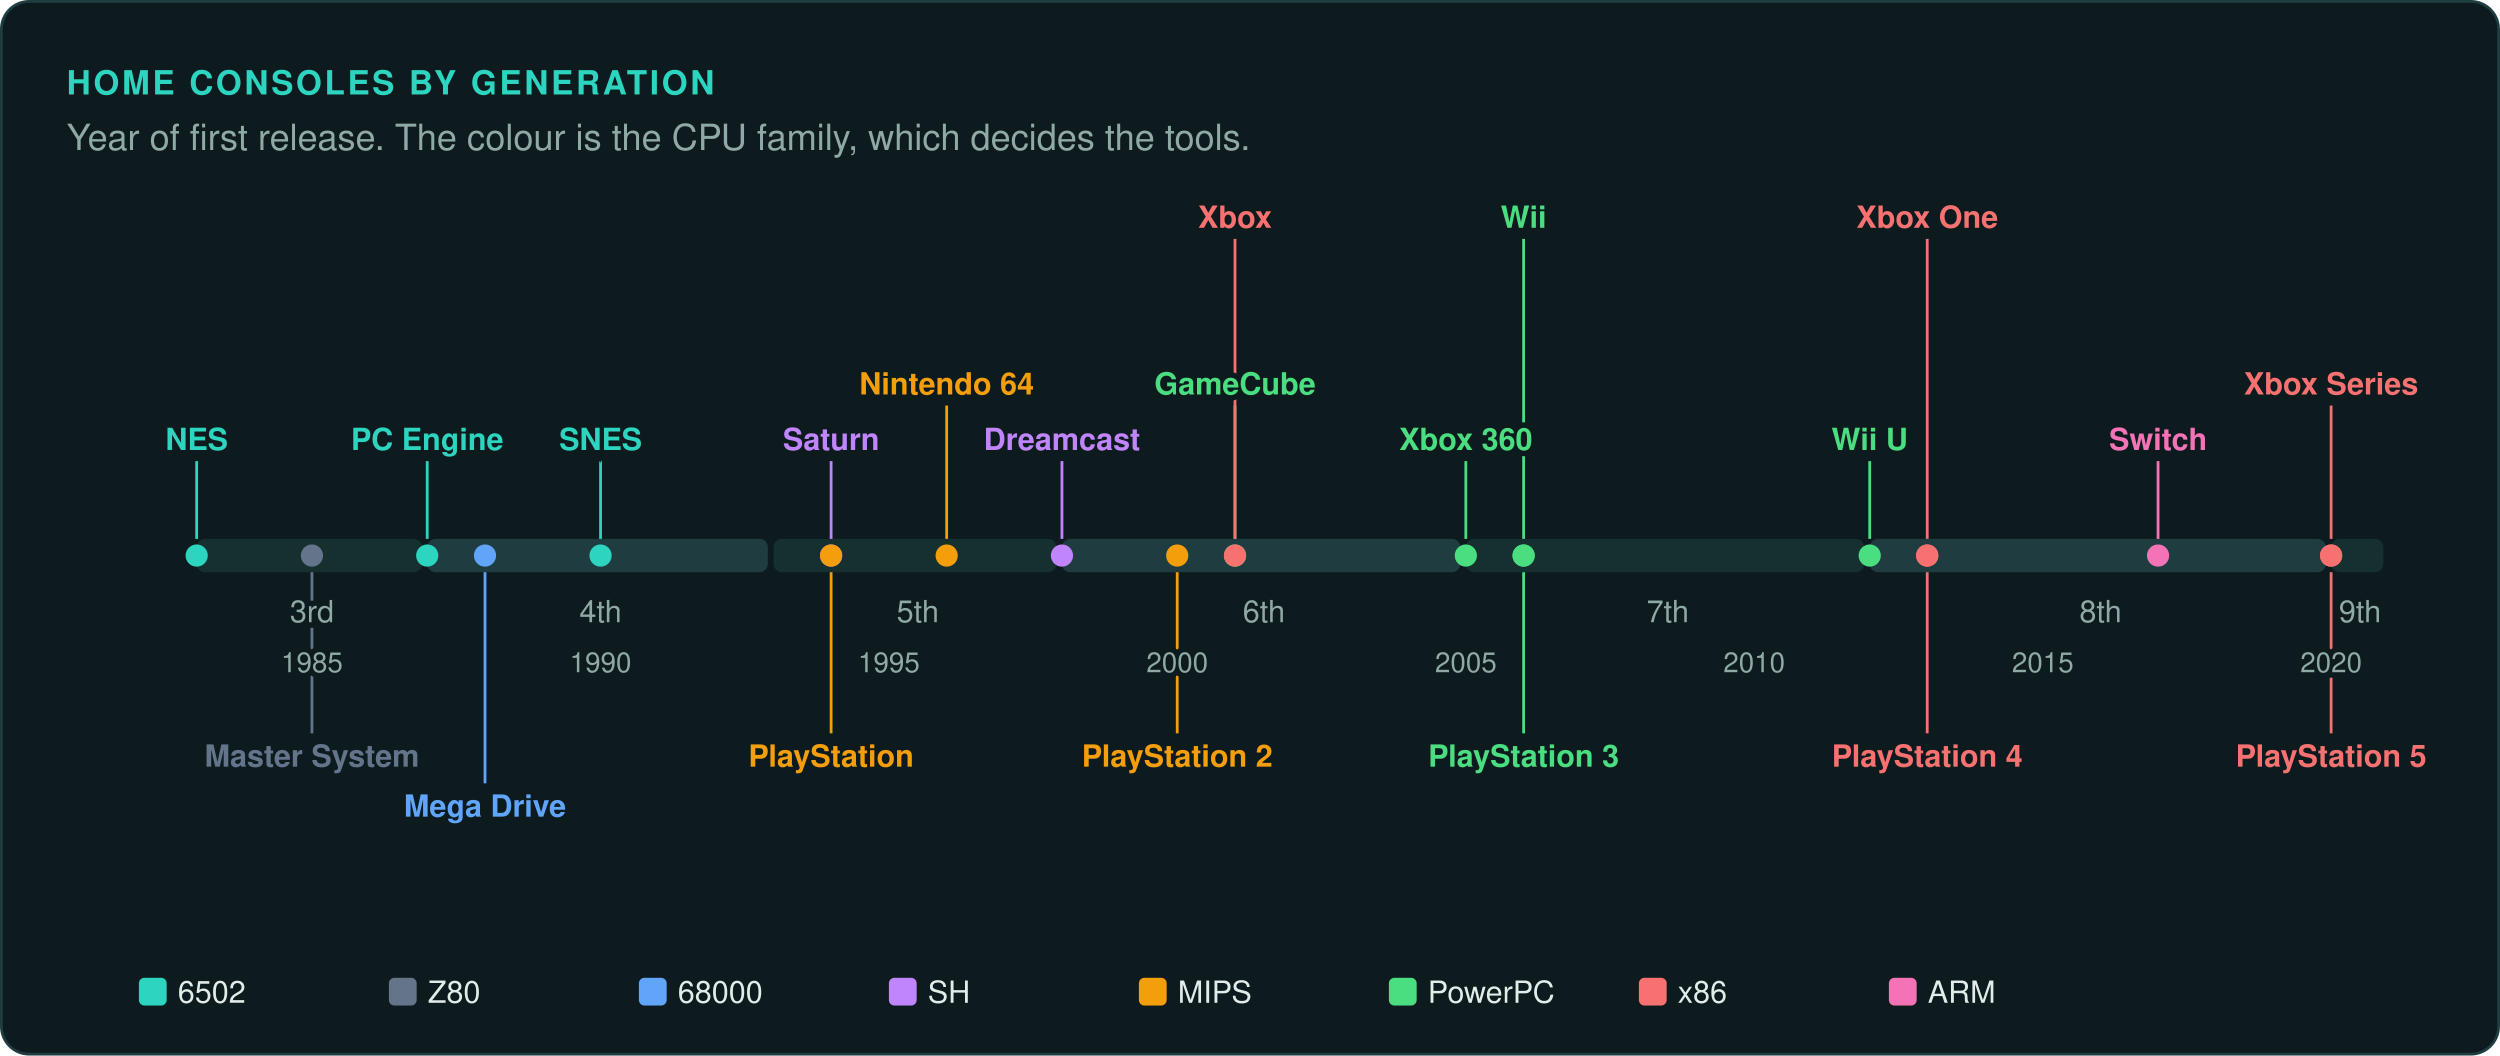
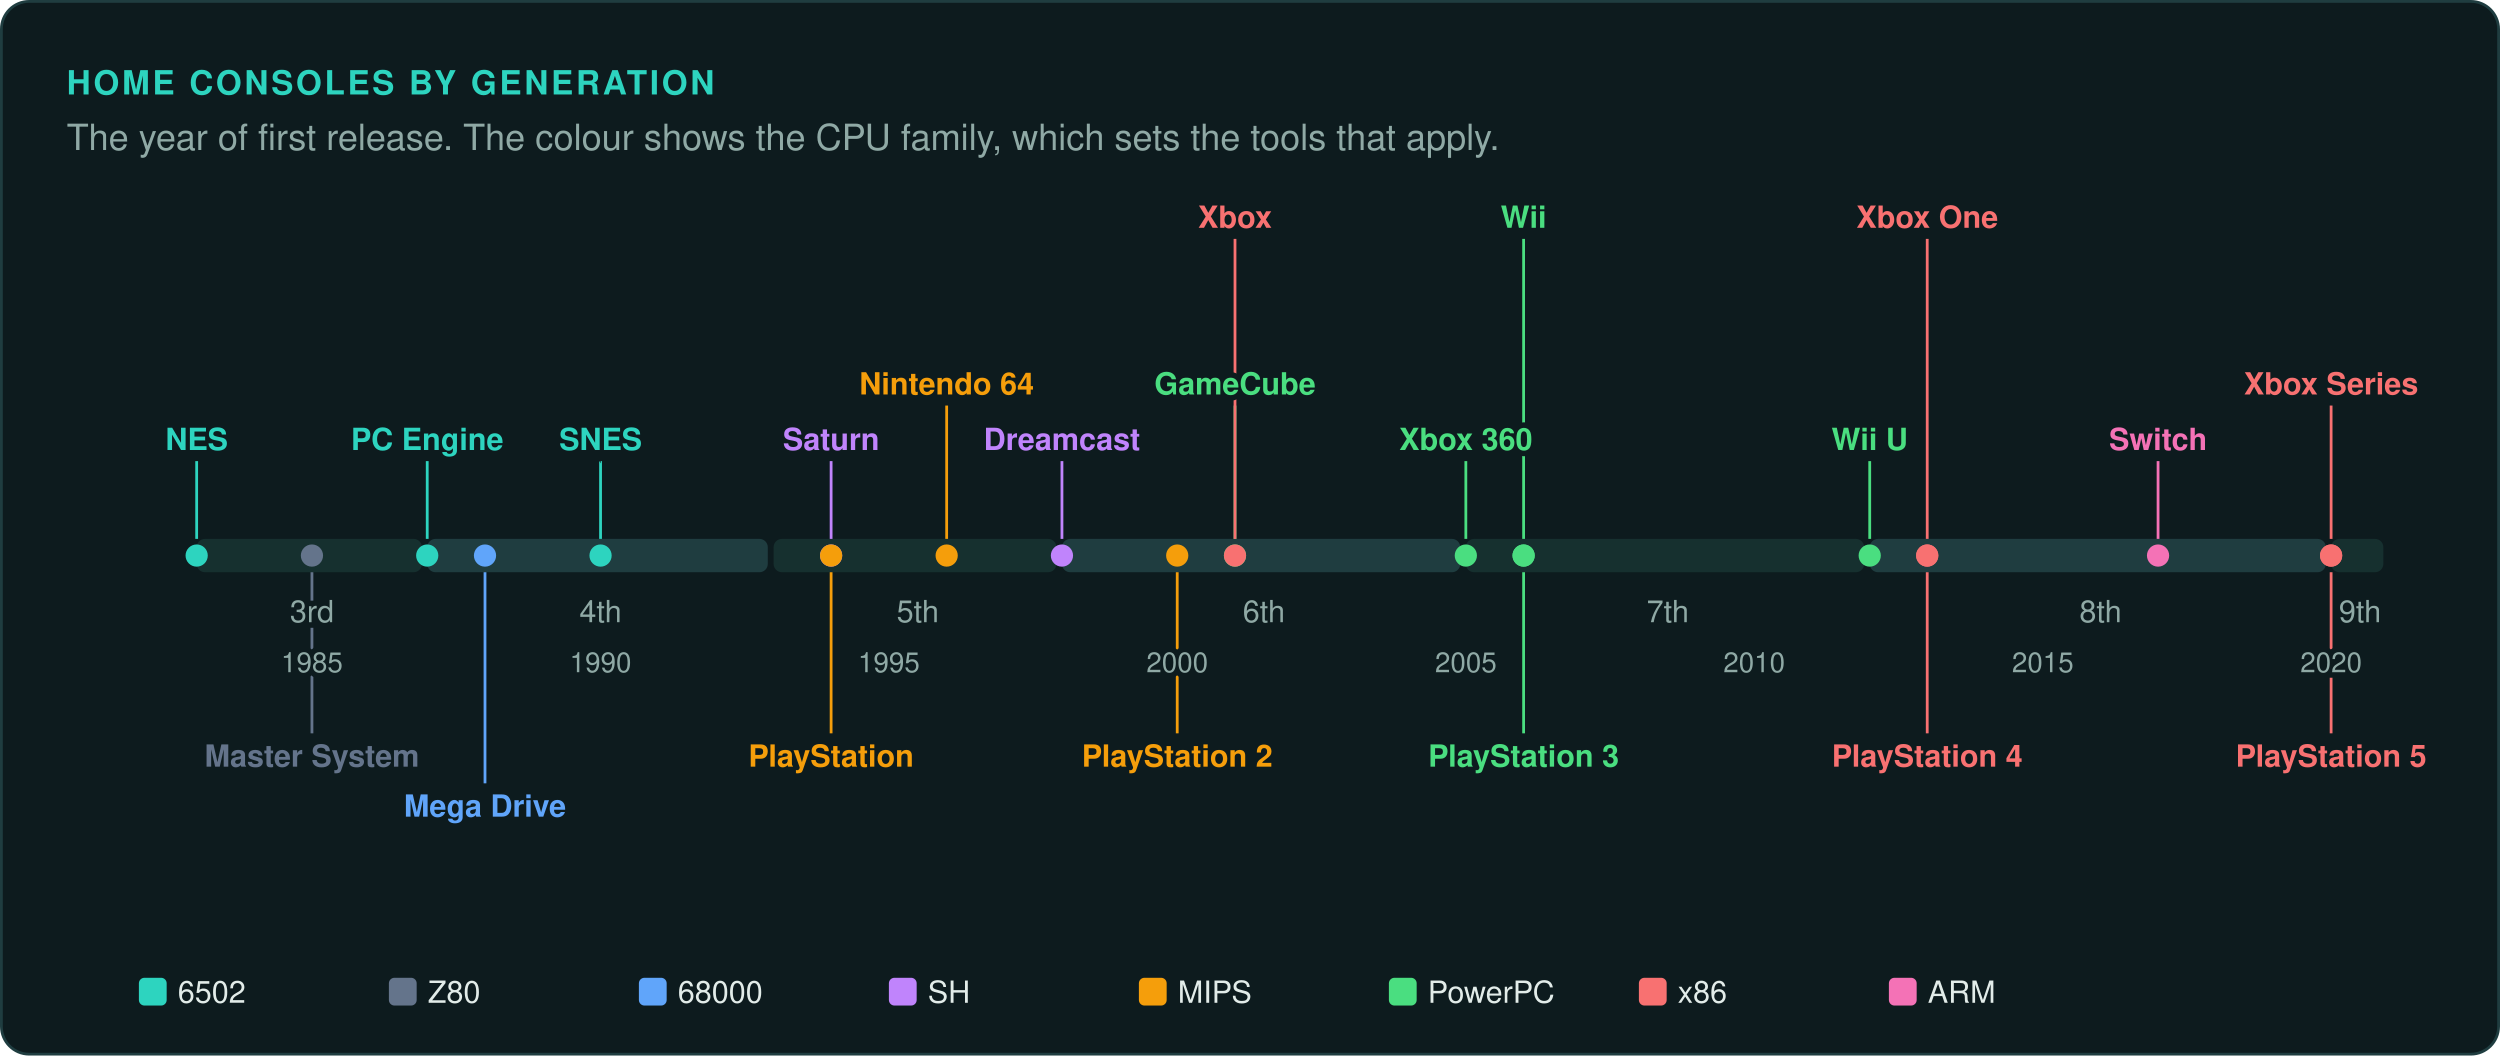
<svg xmlns="http://www.w3.org/2000/svg" width="900" height="380" viewBox="0 0 900 380" role="img" aria-label="Home consoles by year of first release, from the NES in 1983 to the PlayStation 5 in 2020, coloured by CPU family">
  <rect x="0.5" y="0.5" width="899" height="379" rx="10" fill="#0d1b1e" stroke="#1f3d40" />
  <defs>
    <marker id="arrow" viewBox="0 0 8 8" refX="7" refY="4" markerWidth="7" markerHeight="7" orient="auto">
      <path d="M0 0L8 4L0 8z" fill="#8fa9a5" />
    </marker>
  </defs>
  <text x="24.0" y="34.0" font-family="ui-sans-serif, -apple-system, 'Segoe UI', Helvetica, Arial, sans-serif" font-size="12" font-weight="600" fill="#2dd4bf" text-anchor="start" letter-spacing="0.08em">HOME CONSOLES BY GENERATION</text>
-   <text x="24.0" y="54.0" font-family="ui-sans-serif, -apple-system, 'Segoe UI', Helvetica, Arial, sans-serif" font-size="13" font-weight="400" fill="#8fa9a5" text-anchor="start">Year of first release. The colour is the CPU family, which decides the tools.</text>
+   <text x="24.0" y="54.0" font-family="ui-sans-serif, -apple-system, 'Segoe UI', Helvetica, Arial, sans-serif" font-size="13" font-weight="400" fill="#8fa9a5" text-anchor="start">The year of first release. The colour shows the CPU family, which sets the tools that apply.</text>
  <rect x="70.8" y="194.0" width="81.1" height="12.0" rx="3" fill="#16302f" stroke="none" />
  <rect x="153.8" y="194.0" width="122.6" height="12.0" rx="3" fill="#1f3d40" stroke="none" />
  <rect x="278.5" y="194.0" width="101.8" height="12.0" rx="3" fill="#16302f" stroke="none" />
  <rect x="382.3" y="194.0" width="143.4" height="12.0" rx="3" fill="#1f3d40" stroke="none" />
  <rect x="527.7" y="194.0" width="143.4" height="12.0" rx="3" fill="#16302f" stroke="none" />
  <rect x="673.1" y="194.0" width="164.2" height="12.0" rx="3" fill="#1f3d40" stroke="none" />
  <rect x="839.2" y="194.0" width="18.8" height="12.0" rx="3" fill="#16302f" stroke="none" />
  <path d="M70.8 194.0L70.8 166.0" stroke="#2dd4bf" stroke-width="1" fill="none" />
  <circle cx="70.8" cy="200" r="4" fill="#2dd4bf" />
  <path d="M112.3 206.0L112.3 264.0" stroke="#64748b" stroke-width="1" fill="none" />
  <circle cx="112.3" cy="200" r="4" fill="#64748b" />
  <path d="M153.8 194.0L153.8 166.0" stroke="#2dd4bf" stroke-width="1" fill="none" />
  <circle cx="153.8" cy="200" r="4" fill="#2dd4bf" />
  <path d="M174.6 206.0L174.6 282.0" stroke="#60a5fa" stroke-width="1" fill="none" />
  <circle cx="174.6" cy="200" r="4" fill="#60a5fa" />
  <path d="M216.2 194.0L216.2 166.0" stroke="#2dd4bf" stroke-width="1" fill="none" />
  <circle cx="216.2" cy="200" r="4" fill="#2dd4bf" />
  <path d="M299.2 194.0L299.2 166.0" stroke="#c084fc" stroke-width="1" fill="none" />
  <circle cx="299.2" cy="200" r="4" fill="#c084fc" />
  <path d="M299.2 206.0L299.2 264.0" stroke="#f59e0b" stroke-width="1" fill="none" />
  <circle cx="299.2" cy="200" r="4" fill="#f59e0b" />
  <path d="M340.8 194.0L340.8 146.0" stroke="#f59e0b" stroke-width="1" fill="none" />
  <circle cx="340.8" cy="200" r="4" fill="#f59e0b" />
  <path d="M382.3 194.0L382.3 166.0" stroke="#c084fc" stroke-width="1" fill="none" />
  <circle cx="382.3" cy="200" r="4" fill="#c084fc" />
  <path d="M423.8 206.0L423.8 264.0" stroke="#f59e0b" stroke-width="1" fill="none" />
  <circle cx="423.8" cy="200" r="4" fill="#f59e0b" />
  <path d="M444.6 194.0L444.6 146.0" stroke="#4ade80" stroke-width="1" fill="none" />
  <circle cx="444.6" cy="200" r="4" fill="#4ade80" />
  <path d="M444.6 194.0L444.6 86.0" stroke="#f87171" stroke-width="1" fill="none" />
  <circle cx="444.6" cy="200" r="4" fill="#f87171" />
  <path d="M527.7 194.0L527.7 166.0" stroke="#4ade80" stroke-width="1" fill="none" />
  <circle cx="527.7" cy="200" r="4" fill="#4ade80" />
  <path d="M548.5 206.0L548.5 264.0" stroke="#4ade80" stroke-width="1" fill="none" />
  <circle cx="548.5" cy="200" r="4" fill="#4ade80" />
  <path d="M548.5 194.0L548.5 86.0" stroke="#4ade80" stroke-width="1" fill="none" />
  <circle cx="548.5" cy="200" r="4" fill="#4ade80" />
  <path d="M673.1 194.0L673.1 166.0" stroke="#4ade80" stroke-width="1" fill="none" />
  <circle cx="673.1" cy="200" r="4" fill="#4ade80" />
  <path d="M693.8 206.0L693.8 264.0" stroke="#f87171" stroke-width="1" fill="none" />
  <circle cx="693.8" cy="200" r="4" fill="#f87171" />
  <path d="M693.8 194.0L693.8 86.0" stroke="#f87171" stroke-width="1" fill="none" />
  <circle cx="693.8" cy="200" r="4" fill="#f87171" />
  <path d="M776.9 194.0L776.9 166.0" stroke="#f472b6" stroke-width="1" fill="none" />
  <circle cx="776.9" cy="200" r="4" fill="#f472b6" />
  <path d="M839.2 206.0L839.2 264.0" stroke="#f87171" stroke-width="1" fill="none" />
  <circle cx="839.2" cy="200" r="4" fill="#f87171" />
  <path d="M839.2 194.0L839.2 146.0" stroke="#f87171" stroke-width="1" fill="none" />
  <circle cx="839.2" cy="200" r="4" fill="#f87171" />
  <text x="112.3" y="224" font-family="ui-sans-serif, Helvetica, Arial, sans-serif" font-size="11" font-weight="normal" fill="#8fa9a5" text-anchor="middle" stroke="#0d1b1e" stroke-width="4" paint-order="stroke">3rd</text>
  <text x="216.2" y="224" font-family="ui-sans-serif, Helvetica, Arial, sans-serif" font-size="11" font-weight="normal" fill="#8fa9a5" text-anchor="middle" stroke="#0d1b1e" stroke-width="4" paint-order="stroke">4th</text>
  <text x="330.4" y="224" font-family="ui-sans-serif, Helvetica, Arial, sans-serif" font-size="11" font-weight="normal" fill="#8fa9a5" text-anchor="middle" stroke="#0d1b1e" stroke-width="4" paint-order="stroke">5th</text>
  <text x="455.0" y="224" font-family="ui-sans-serif, Helvetica, Arial, sans-serif" font-size="11" font-weight="normal" fill="#8fa9a5" text-anchor="middle" stroke="#0d1b1e" stroke-width="4" paint-order="stroke">6th</text>
  <text x="600.4" y="224" font-family="ui-sans-serif, Helvetica, Arial, sans-serif" font-size="11" font-weight="normal" fill="#8fa9a5" text-anchor="middle" stroke="#0d1b1e" stroke-width="4" paint-order="stroke">7th</text>
  <text x="756.2" y="224" font-family="ui-sans-serif, Helvetica, Arial, sans-serif" font-size="11" font-weight="normal" fill="#8fa9a5" text-anchor="middle" stroke="#0d1b1e" stroke-width="4" paint-order="stroke">8th</text>
  <text x="849.6" y="224" font-family="ui-sans-serif, Helvetica, Arial, sans-serif" font-size="11" font-weight="normal" fill="#8fa9a5" text-anchor="middle" stroke="#0d1b1e" stroke-width="4" paint-order="stroke">9th</text>
  <text x="112.3" y="242" font-family="ui-sans-serif, Helvetica, Arial, sans-serif" font-size="10" font-weight="normal" fill="#8fa9a5" text-anchor="middle" stroke="#0d1b1e" stroke-width="4" paint-order="stroke">1985</text>
  <text x="216.2" y="242" font-family="ui-sans-serif, Helvetica, Arial, sans-serif" font-size="10" font-weight="normal" fill="#8fa9a5" text-anchor="middle" stroke="#0d1b1e" stroke-width="4" paint-order="stroke">1990</text>
  <text x="320.0" y="242" font-family="ui-sans-serif, Helvetica, Arial, sans-serif" font-size="10" font-weight="normal" fill="#8fa9a5" text-anchor="middle" stroke="#0d1b1e" stroke-width="4" paint-order="stroke">1995</text>
  <text x="423.8" y="242" font-family="ui-sans-serif, Helvetica, Arial, sans-serif" font-size="10" font-weight="normal" fill="#8fa9a5" text-anchor="middle" stroke="#0d1b1e" stroke-width="4" paint-order="stroke">2000</text>
  <text x="527.7" y="242" font-family="ui-sans-serif, Helvetica, Arial, sans-serif" font-size="10" font-weight="normal" fill="#8fa9a5" text-anchor="middle" stroke="#0d1b1e" stroke-width="4" paint-order="stroke">2005</text>
  <text x="631.5" y="242" font-family="ui-sans-serif, Helvetica, Arial, sans-serif" font-size="10" font-weight="normal" fill="#8fa9a5" text-anchor="middle" stroke="#0d1b1e" stroke-width="4" paint-order="stroke">2010</text>
  <text x="735.4" y="242" font-family="ui-sans-serif, Helvetica, Arial, sans-serif" font-size="10" font-weight="normal" fill="#8fa9a5" text-anchor="middle" stroke="#0d1b1e" stroke-width="4" paint-order="stroke">2015</text>
  <text x="839.2" y="242" font-family="ui-sans-serif, Helvetica, Arial, sans-serif" font-size="10" font-weight="normal" fill="#8fa9a5" text-anchor="middle" stroke="#0d1b1e" stroke-width="4" paint-order="stroke">2020</text>
  <text x="70.8" y="162" font-family="ui-sans-serif, Helvetica, Arial, sans-serif" font-size="11" font-weight="600" fill="#2dd4bf" text-anchor="middle" stroke="#0d1b1e" stroke-width="4" paint-order="stroke">NES</text>
  <text x="112.3" y="276" font-family="ui-sans-serif, Helvetica, Arial, sans-serif" font-size="11" font-weight="600" fill="#64748b" text-anchor="middle" stroke="#0d1b1e" stroke-width="4" paint-order="stroke">Master System</text>
  <text x="153.8" y="162" font-family="ui-sans-serif, Helvetica, Arial, sans-serif" font-size="11" font-weight="600" fill="#2dd4bf" text-anchor="middle" stroke="#0d1b1e" stroke-width="4" paint-order="stroke">PC Engine</text>
  <text x="174.6" y="294" font-family="ui-sans-serif, Helvetica, Arial, sans-serif" font-size="11" font-weight="600" fill="#60a5fa" text-anchor="middle" stroke="#0d1b1e" stroke-width="4" paint-order="stroke">Mega Drive</text>
  <text x="216.2" y="162" font-family="ui-sans-serif, Helvetica, Arial, sans-serif" font-size="11" font-weight="600" fill="#2dd4bf" text-anchor="middle" stroke="#0d1b1e" stroke-width="4" paint-order="stroke">SNES</text>
  <text x="299.2" y="162" font-family="ui-sans-serif, Helvetica, Arial, sans-serif" font-size="11" font-weight="600" fill="#c084fc" text-anchor="middle" stroke="#0d1b1e" stroke-width="4" paint-order="stroke">Saturn</text>
  <text x="299.2" y="276" font-family="ui-sans-serif, Helvetica, Arial, sans-serif" font-size="11" font-weight="600" fill="#f59e0b" text-anchor="middle" stroke="#0d1b1e" stroke-width="4" paint-order="stroke">PlayStation</text>
  <text x="340.8" y="142" font-family="ui-sans-serif, Helvetica, Arial, sans-serif" font-size="11" font-weight="600" fill="#f59e0b" text-anchor="middle" stroke="#0d1b1e" stroke-width="4" paint-order="stroke">Nintendo 64</text>
  <text x="382.3" y="162" font-family="ui-sans-serif, Helvetica, Arial, sans-serif" font-size="11" font-weight="600" fill="#c084fc" text-anchor="middle" stroke="#0d1b1e" stroke-width="4" paint-order="stroke">Dreamcast</text>
  <text x="423.8" y="276" font-family="ui-sans-serif, Helvetica, Arial, sans-serif" font-size="11" font-weight="600" fill="#f59e0b" text-anchor="middle" stroke="#0d1b1e" stroke-width="4" paint-order="stroke">PlayStation 2</text>
  <text x="444.6" y="142" font-family="ui-sans-serif, Helvetica, Arial, sans-serif" font-size="11" font-weight="600" fill="#4ade80" text-anchor="middle" stroke="#0d1b1e" stroke-width="4" paint-order="stroke">GameCube</text>
  <text x="444.6" y="82" font-family="ui-sans-serif, Helvetica, Arial, sans-serif" font-size="11" font-weight="600" fill="#f87171" text-anchor="middle" stroke="#0d1b1e" stroke-width="4" paint-order="stroke">Xbox</text>
  <text x="527.7" y="162" font-family="ui-sans-serif, Helvetica, Arial, sans-serif" font-size="11" font-weight="600" fill="#4ade80" text-anchor="middle" stroke="#0d1b1e" stroke-width="4" paint-order="stroke">Xbox 360</text>
  <text x="548.5" y="276" font-family="ui-sans-serif, Helvetica, Arial, sans-serif" font-size="11" font-weight="600" fill="#4ade80" text-anchor="middle" stroke="#0d1b1e" stroke-width="4" paint-order="stroke">PlayStation 3</text>
  <text x="548.5" y="82" font-family="ui-sans-serif, Helvetica, Arial, sans-serif" font-size="11" font-weight="600" fill="#4ade80" text-anchor="middle" stroke="#0d1b1e" stroke-width="4" paint-order="stroke">Wii</text>
  <text x="673.1" y="162" font-family="ui-sans-serif, Helvetica, Arial, sans-serif" font-size="11" font-weight="600" fill="#4ade80" text-anchor="middle" stroke="#0d1b1e" stroke-width="4" paint-order="stroke">Wii U</text>
  <text x="693.8" y="276" font-family="ui-sans-serif, Helvetica, Arial, sans-serif" font-size="11" font-weight="600" fill="#f87171" text-anchor="middle" stroke="#0d1b1e" stroke-width="4" paint-order="stroke">PlayStation 4</text>
  <text x="693.8" y="82" font-family="ui-sans-serif, Helvetica, Arial, sans-serif" font-size="11" font-weight="600" fill="#f87171" text-anchor="middle" stroke="#0d1b1e" stroke-width="4" paint-order="stroke">Xbox One</text>
  <text x="776.9" y="162" font-family="ui-sans-serif, Helvetica, Arial, sans-serif" font-size="11" font-weight="600" fill="#f472b6" text-anchor="middle" stroke="#0d1b1e" stroke-width="4" paint-order="stroke">Switch</text>
  <text x="839.2" y="276" font-family="ui-sans-serif, Helvetica, Arial, sans-serif" font-size="11" font-weight="600" fill="#f87171" text-anchor="middle" stroke="#0d1b1e" stroke-width="4" paint-order="stroke">PlayStation 5</text>
  <text x="839.2" y="142" font-family="ui-sans-serif, Helvetica, Arial, sans-serif" font-size="11" font-weight="600" fill="#f87171" text-anchor="middle" stroke="#0d1b1e" stroke-width="4" paint-order="stroke">Xbox Series</text>
  <rect x="50.0" y="352.0" width="10.0" height="10.0" rx="2" fill="#2dd4bf" stroke="none" />
  <text x="64.0" y="361.0" font-family="ui-sans-serif, -apple-system, 'Segoe UI', Helvetica, Arial, sans-serif" font-size="11" font-weight="400" fill="#e2ece9" text-anchor="start">6502</text>
  <rect x="140.0" y="352.0" width="10.0" height="10.0" rx="2" fill="#64748b" stroke="none" />
  <text x="154.0" y="361.0" font-family="ui-sans-serif, -apple-system, 'Segoe UI', Helvetica, Arial, sans-serif" font-size="11" font-weight="400" fill="#e2ece9" text-anchor="start">Z80</text>
  <rect x="230.0" y="352.0" width="10.0" height="10.0" rx="2" fill="#60a5fa" stroke="none" />
  <text x="244.0" y="361.0" font-family="ui-sans-serif, -apple-system, 'Segoe UI', Helvetica, Arial, sans-serif" font-size="11" font-weight="400" fill="#e2ece9" text-anchor="start">68000</text>
  <rect x="320.0" y="352.0" width="10.0" height="10.0" rx="2" fill="#c084fc" stroke="none" />
  <text x="334.0" y="361.0" font-family="ui-sans-serif, -apple-system, 'Segoe UI', Helvetica, Arial, sans-serif" font-size="11" font-weight="400" fill="#e2ece9" text-anchor="start">SH</text>
  <rect x="410.0" y="352.0" width="10.0" height="10.0" rx="2" fill="#f59e0b" stroke="none" />
  <text x="424.0" y="361.0" font-family="ui-sans-serif, -apple-system, 'Segoe UI', Helvetica, Arial, sans-serif" font-size="11" font-weight="400" fill="#e2ece9" text-anchor="start">MIPS</text>
  <rect x="500.0" y="352.0" width="10.0" height="10.0" rx="2" fill="#4ade80" stroke="none" />
  <text x="514.0" y="361.0" font-family="ui-sans-serif, -apple-system, 'Segoe UI', Helvetica, Arial, sans-serif" font-size="11" font-weight="400" fill="#e2ece9" text-anchor="start">PowerPC</text>
  <rect x="590.0" y="352.0" width="10.0" height="10.0" rx="2" fill="#f87171" stroke="none" />
  <text x="604.0" y="361.0" font-family="ui-sans-serif, -apple-system, 'Segoe UI', Helvetica, Arial, sans-serif" font-size="11" font-weight="400" fill="#e2ece9" text-anchor="start">x86</text>
  <rect x="680.0" y="352.0" width="10.0" height="10.0" rx="2" fill="#f472b6" stroke="none" />
  <text x="694.0" y="361.0" font-family="ui-sans-serif, -apple-system, 'Segoe UI', Helvetica, Arial, sans-serif" font-size="11" font-weight="400" fill="#e2ece9" text-anchor="start">ARM</text>
</svg>
